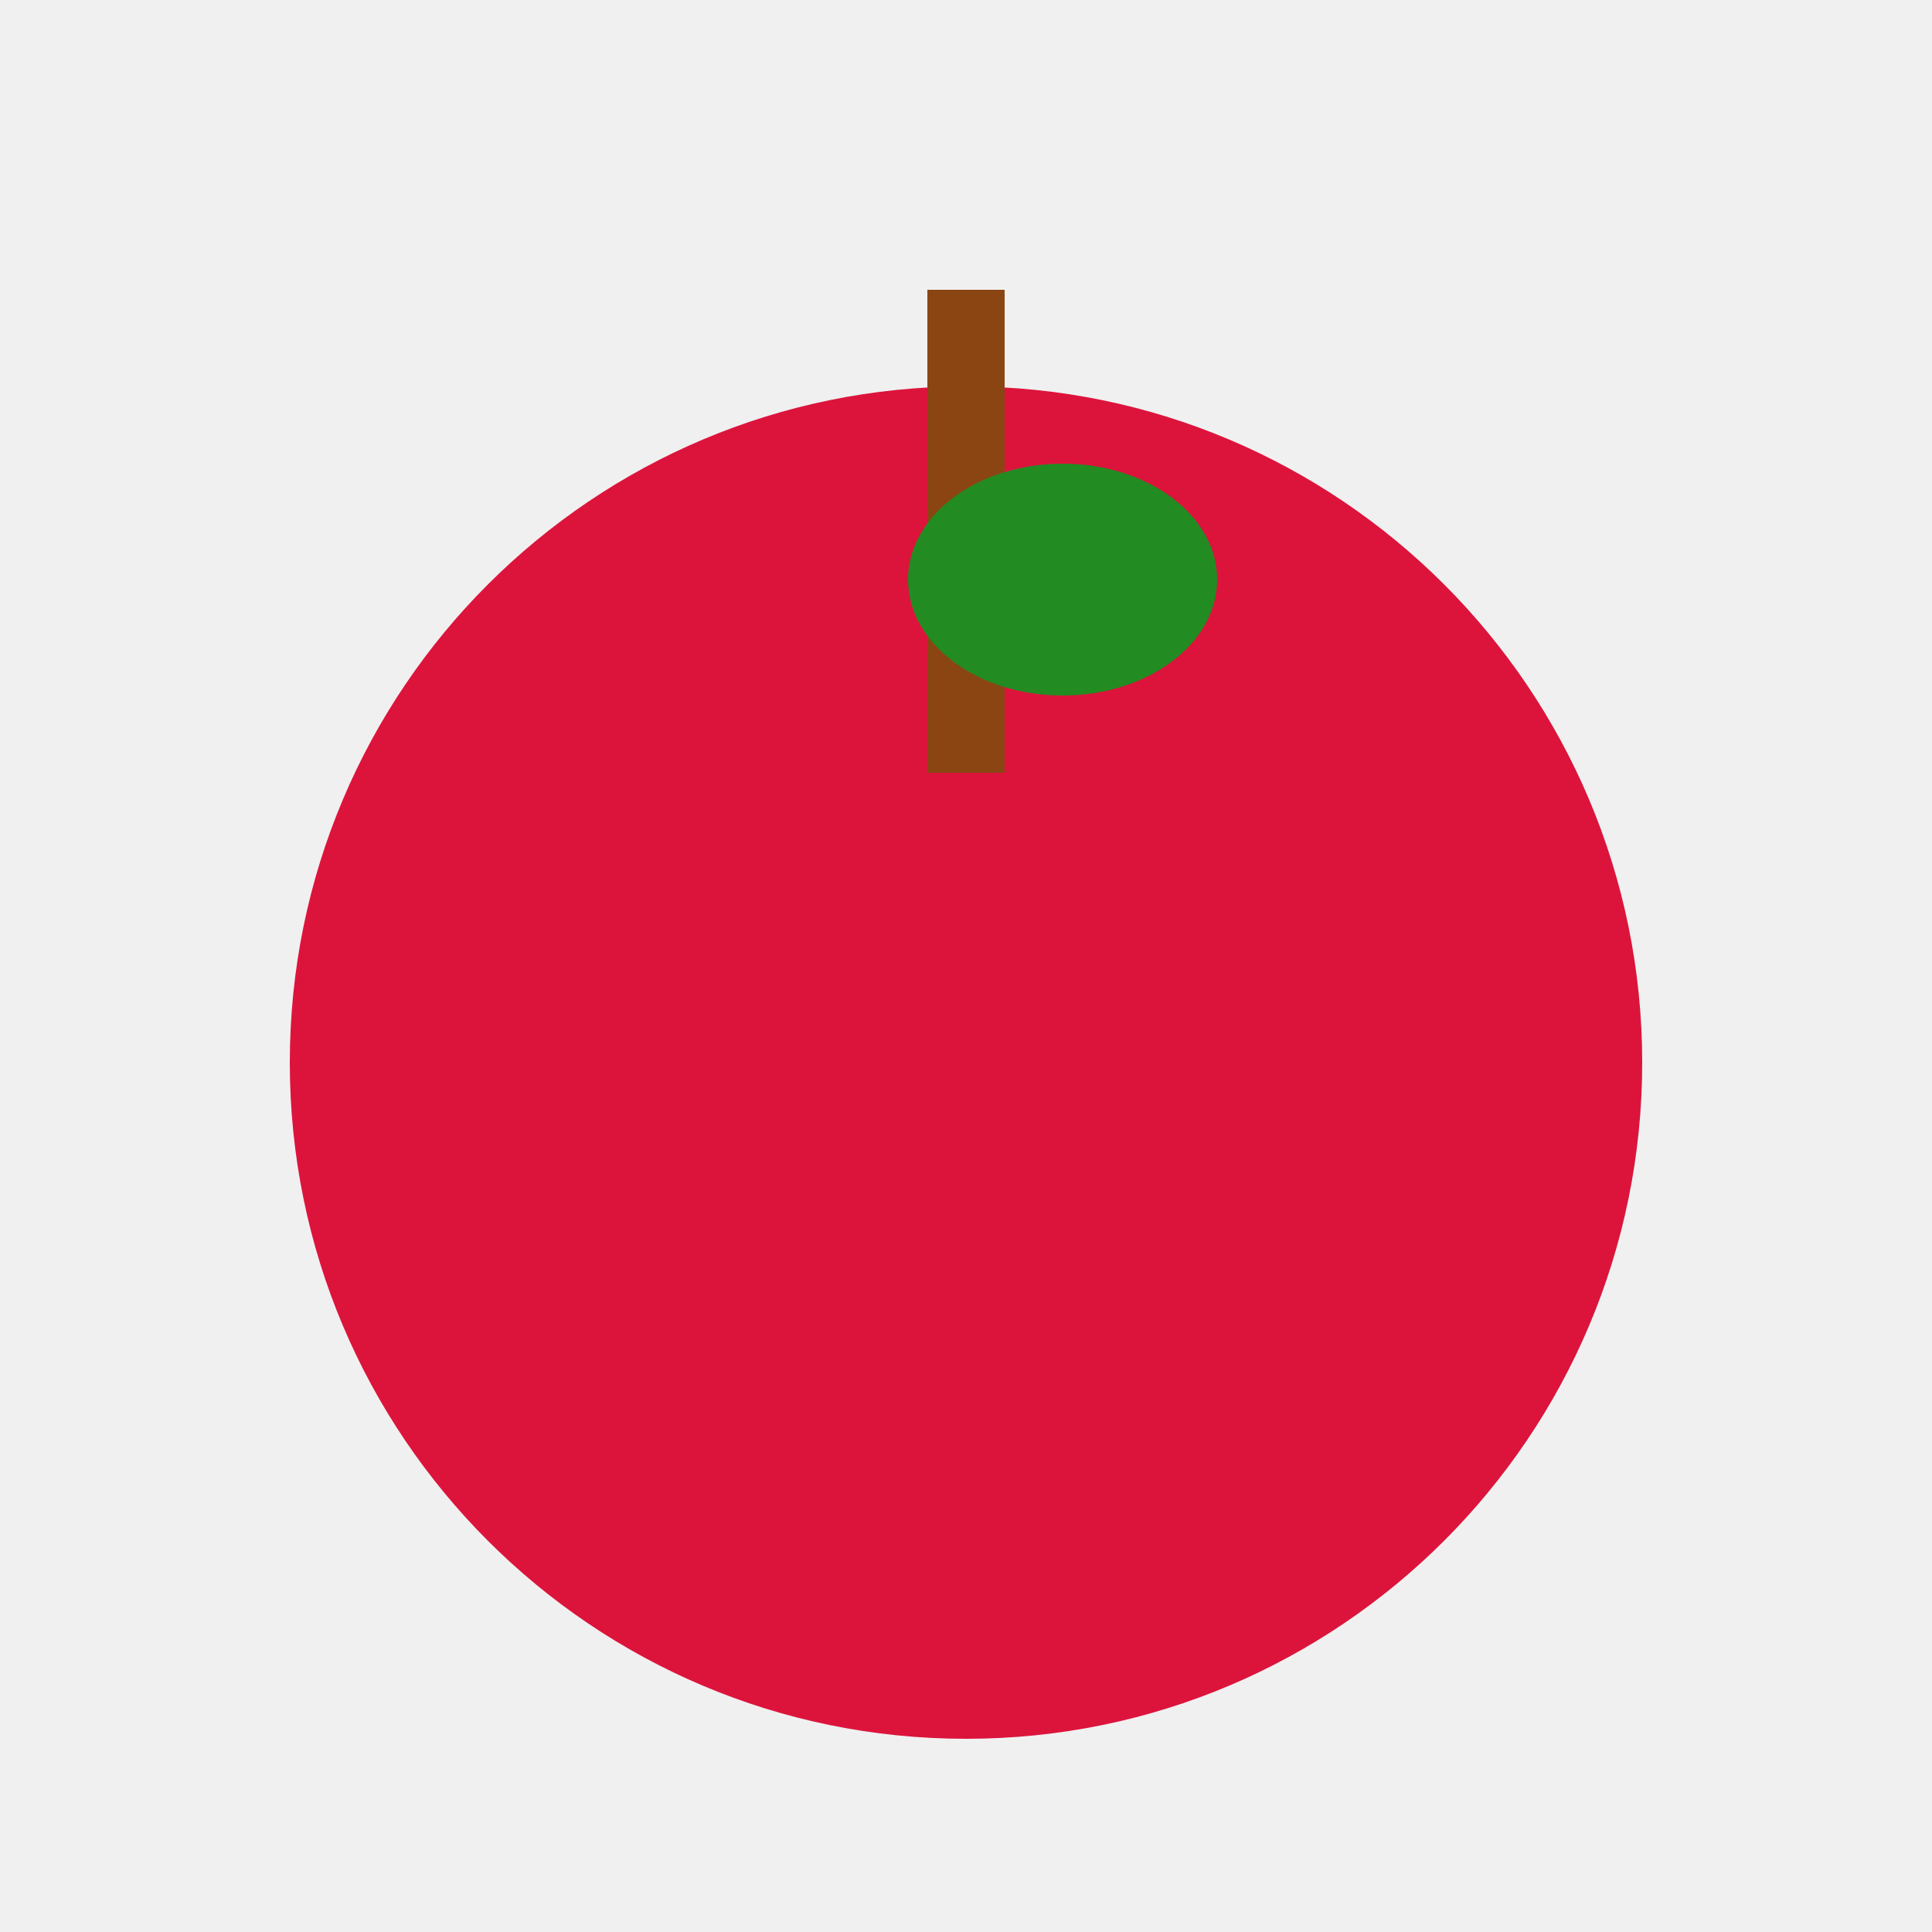
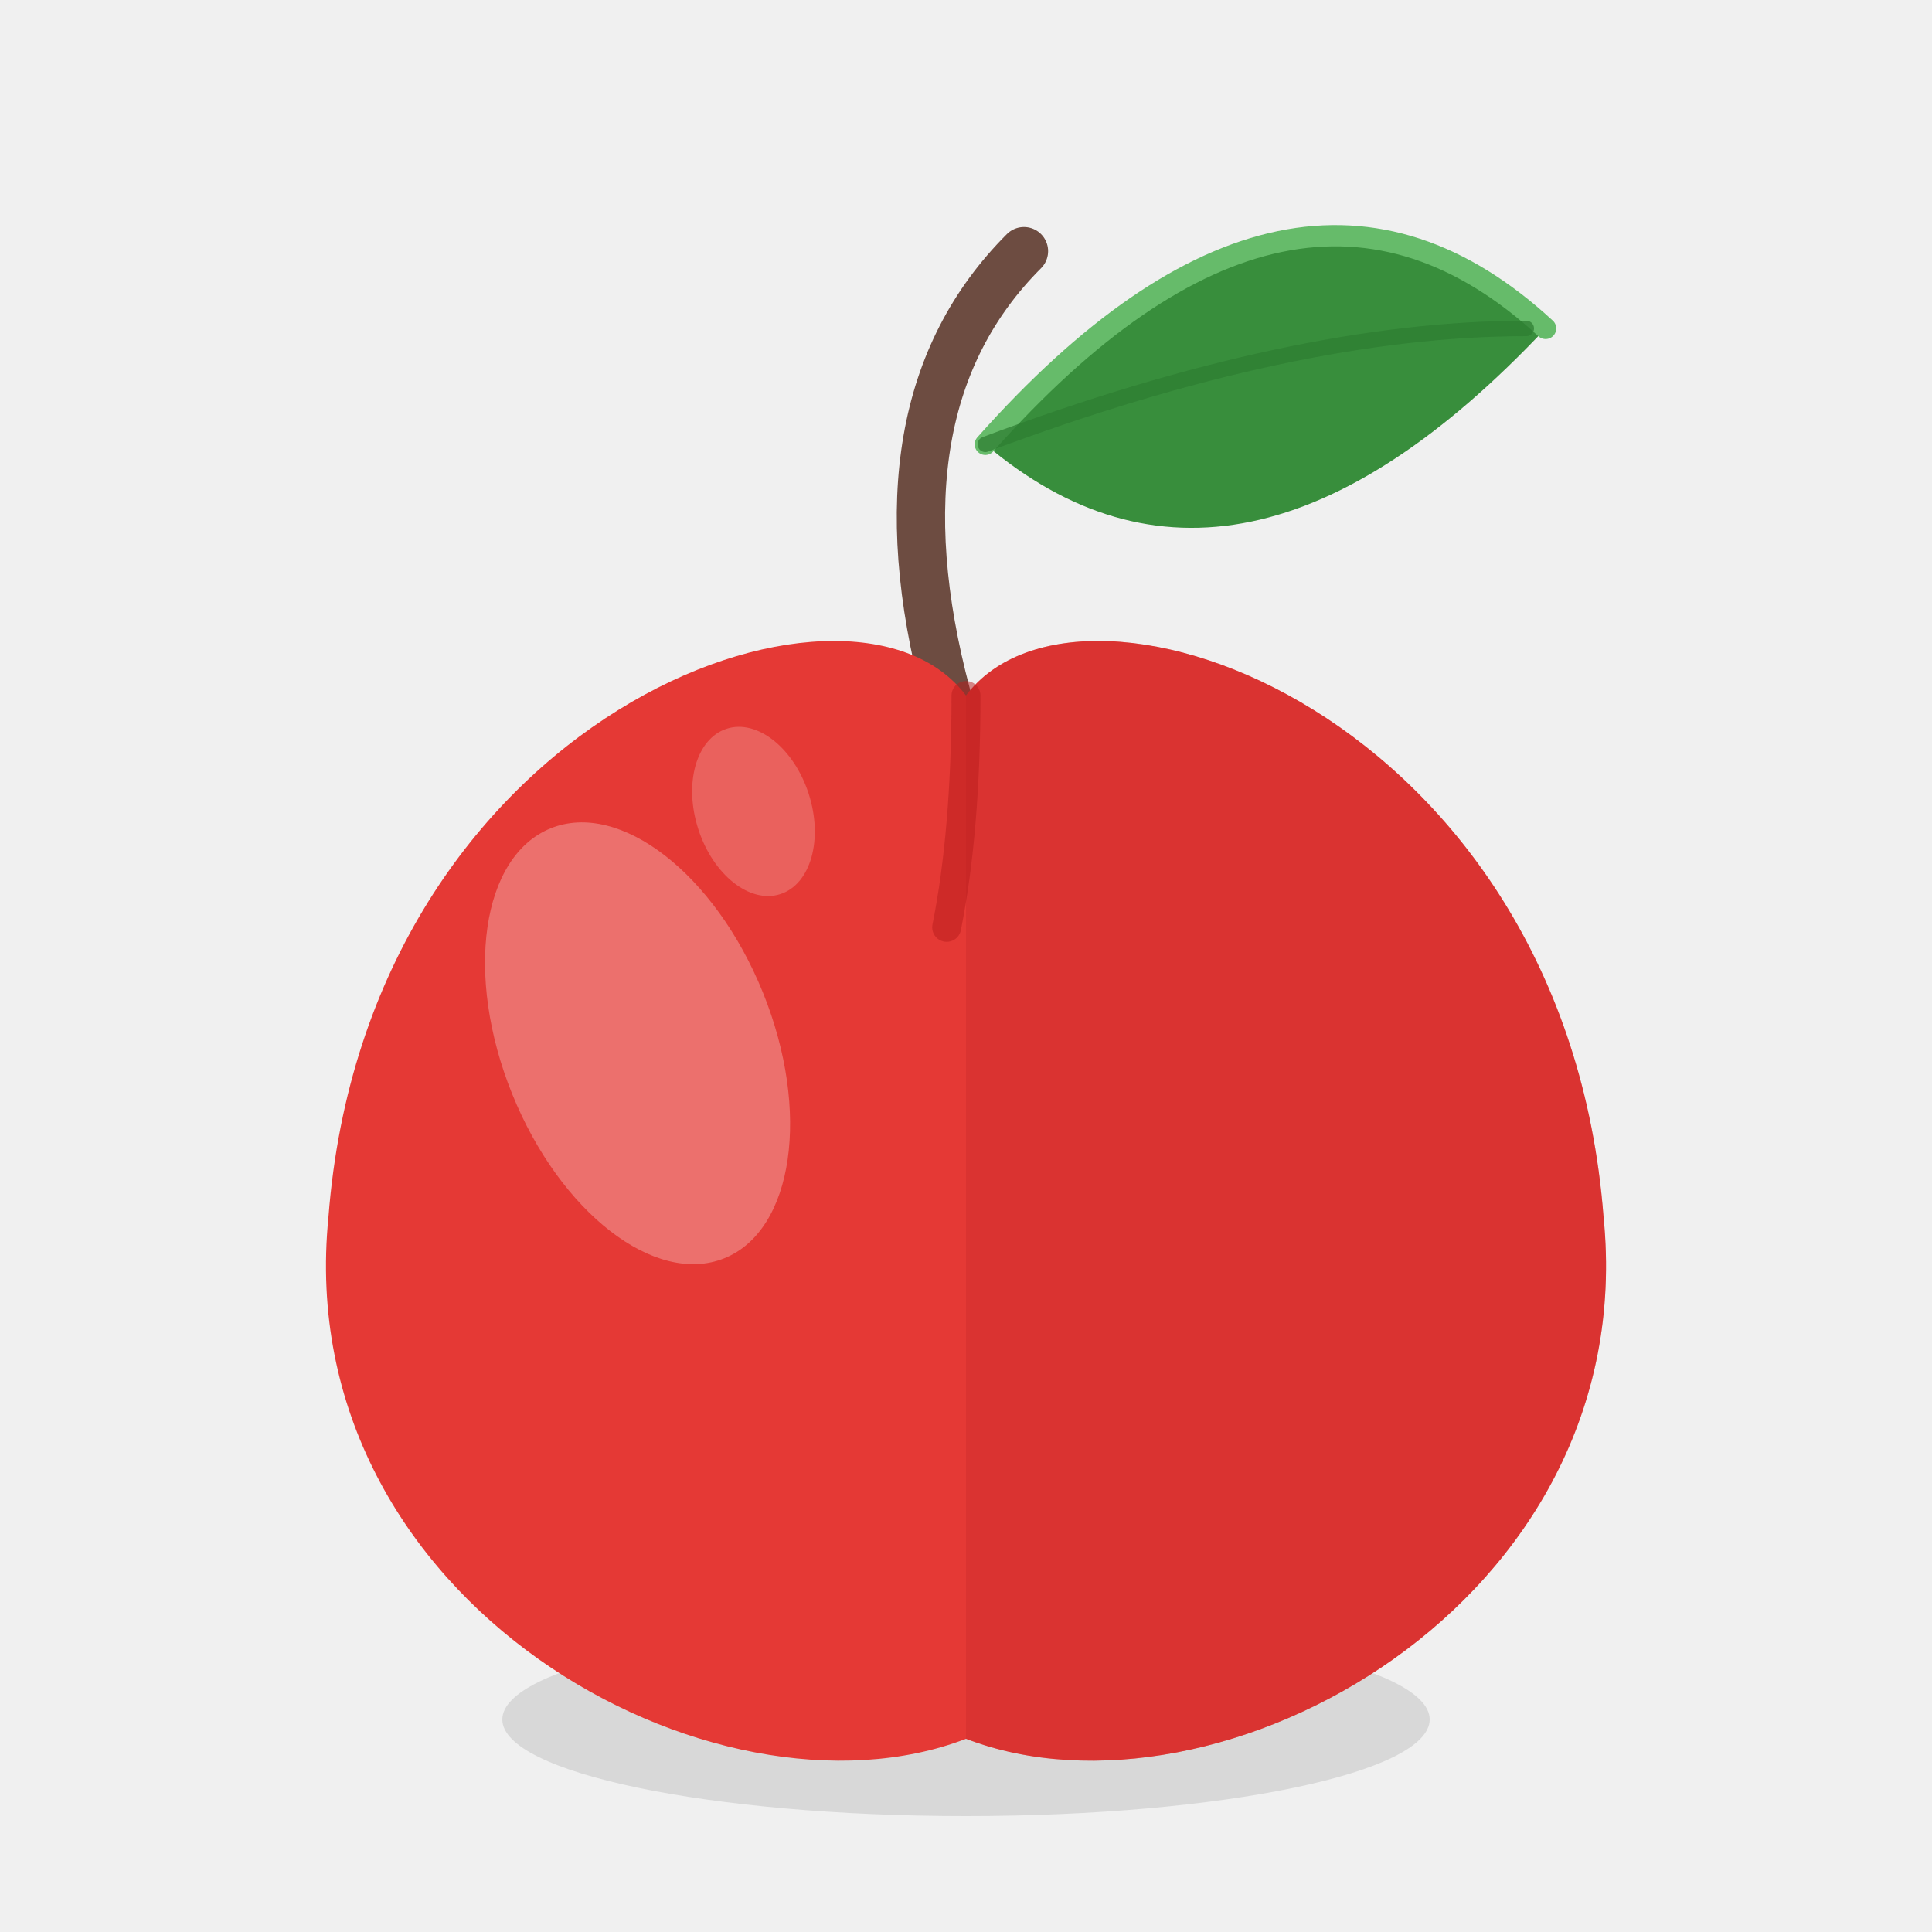
<svg xmlns="http://www.w3.org/2000/svg" viewBox="0 0 100 100">
-   <circle cx="50" cy="55" r="35" fill="#DC143C" />
-   <rect x="48" y="15" width="4" height="25" fill="#8B4513" />
-   <ellipse cx="55" cy="30" rx="8" ry="6" fill="#228B22" />
+   <ellipse cx="50" cy="89" rx="24" ry="5" fill="#000" fill-opacity="0.10" />
+   <path d="M49 36 Q45 21 53 13" stroke="#6d4c41" stroke-width="2.5" fill="none" stroke-linecap="round" />
+   <path d="M51 23 Q67 5 80 17 Q64 34 51 23Z" fill="#388e3c" />
+   <path d="M51 23 Q67 5 80 17" stroke="#66bb6a" stroke-width="1.1" fill="none" stroke-linecap="round" />
+   <path d="M51 23 Q67 17 79 17" stroke="#2e7d32" stroke-width="0.8" fill="none" stroke-linecap="round" opacity="0.75" />
+   <path d="M50 36            C 44 28, 19 37, 17 63            C 15 83, 37 95, 50 90            C 63 95, 85 83, 83 63            C 81 37, 56 28, 50 36Z" fill="#e53935" />
+   <path d="M50 36            C 56 28, 81 37, 83 63            C 85 83, 63 95, 50 90" fill="#c62828" opacity="0.35" />
+   <path d="M50 36 Q50 43 49 48" stroke="#b71c1c" stroke-width="1.5" fill="none" stroke-linecap="round" opacity="0.5" />
+   <ellipse cx="33" cy="54" rx="7" ry="12" fill="white" fill-opacity="0.28" transform="rotate(-22 33 54)" />
+   <ellipse cx="39" cy="42" rx="3" ry="4.5" fill="white" fill-opacity="0.20" transform="rotate(-18 39 42)" />
</svg>
